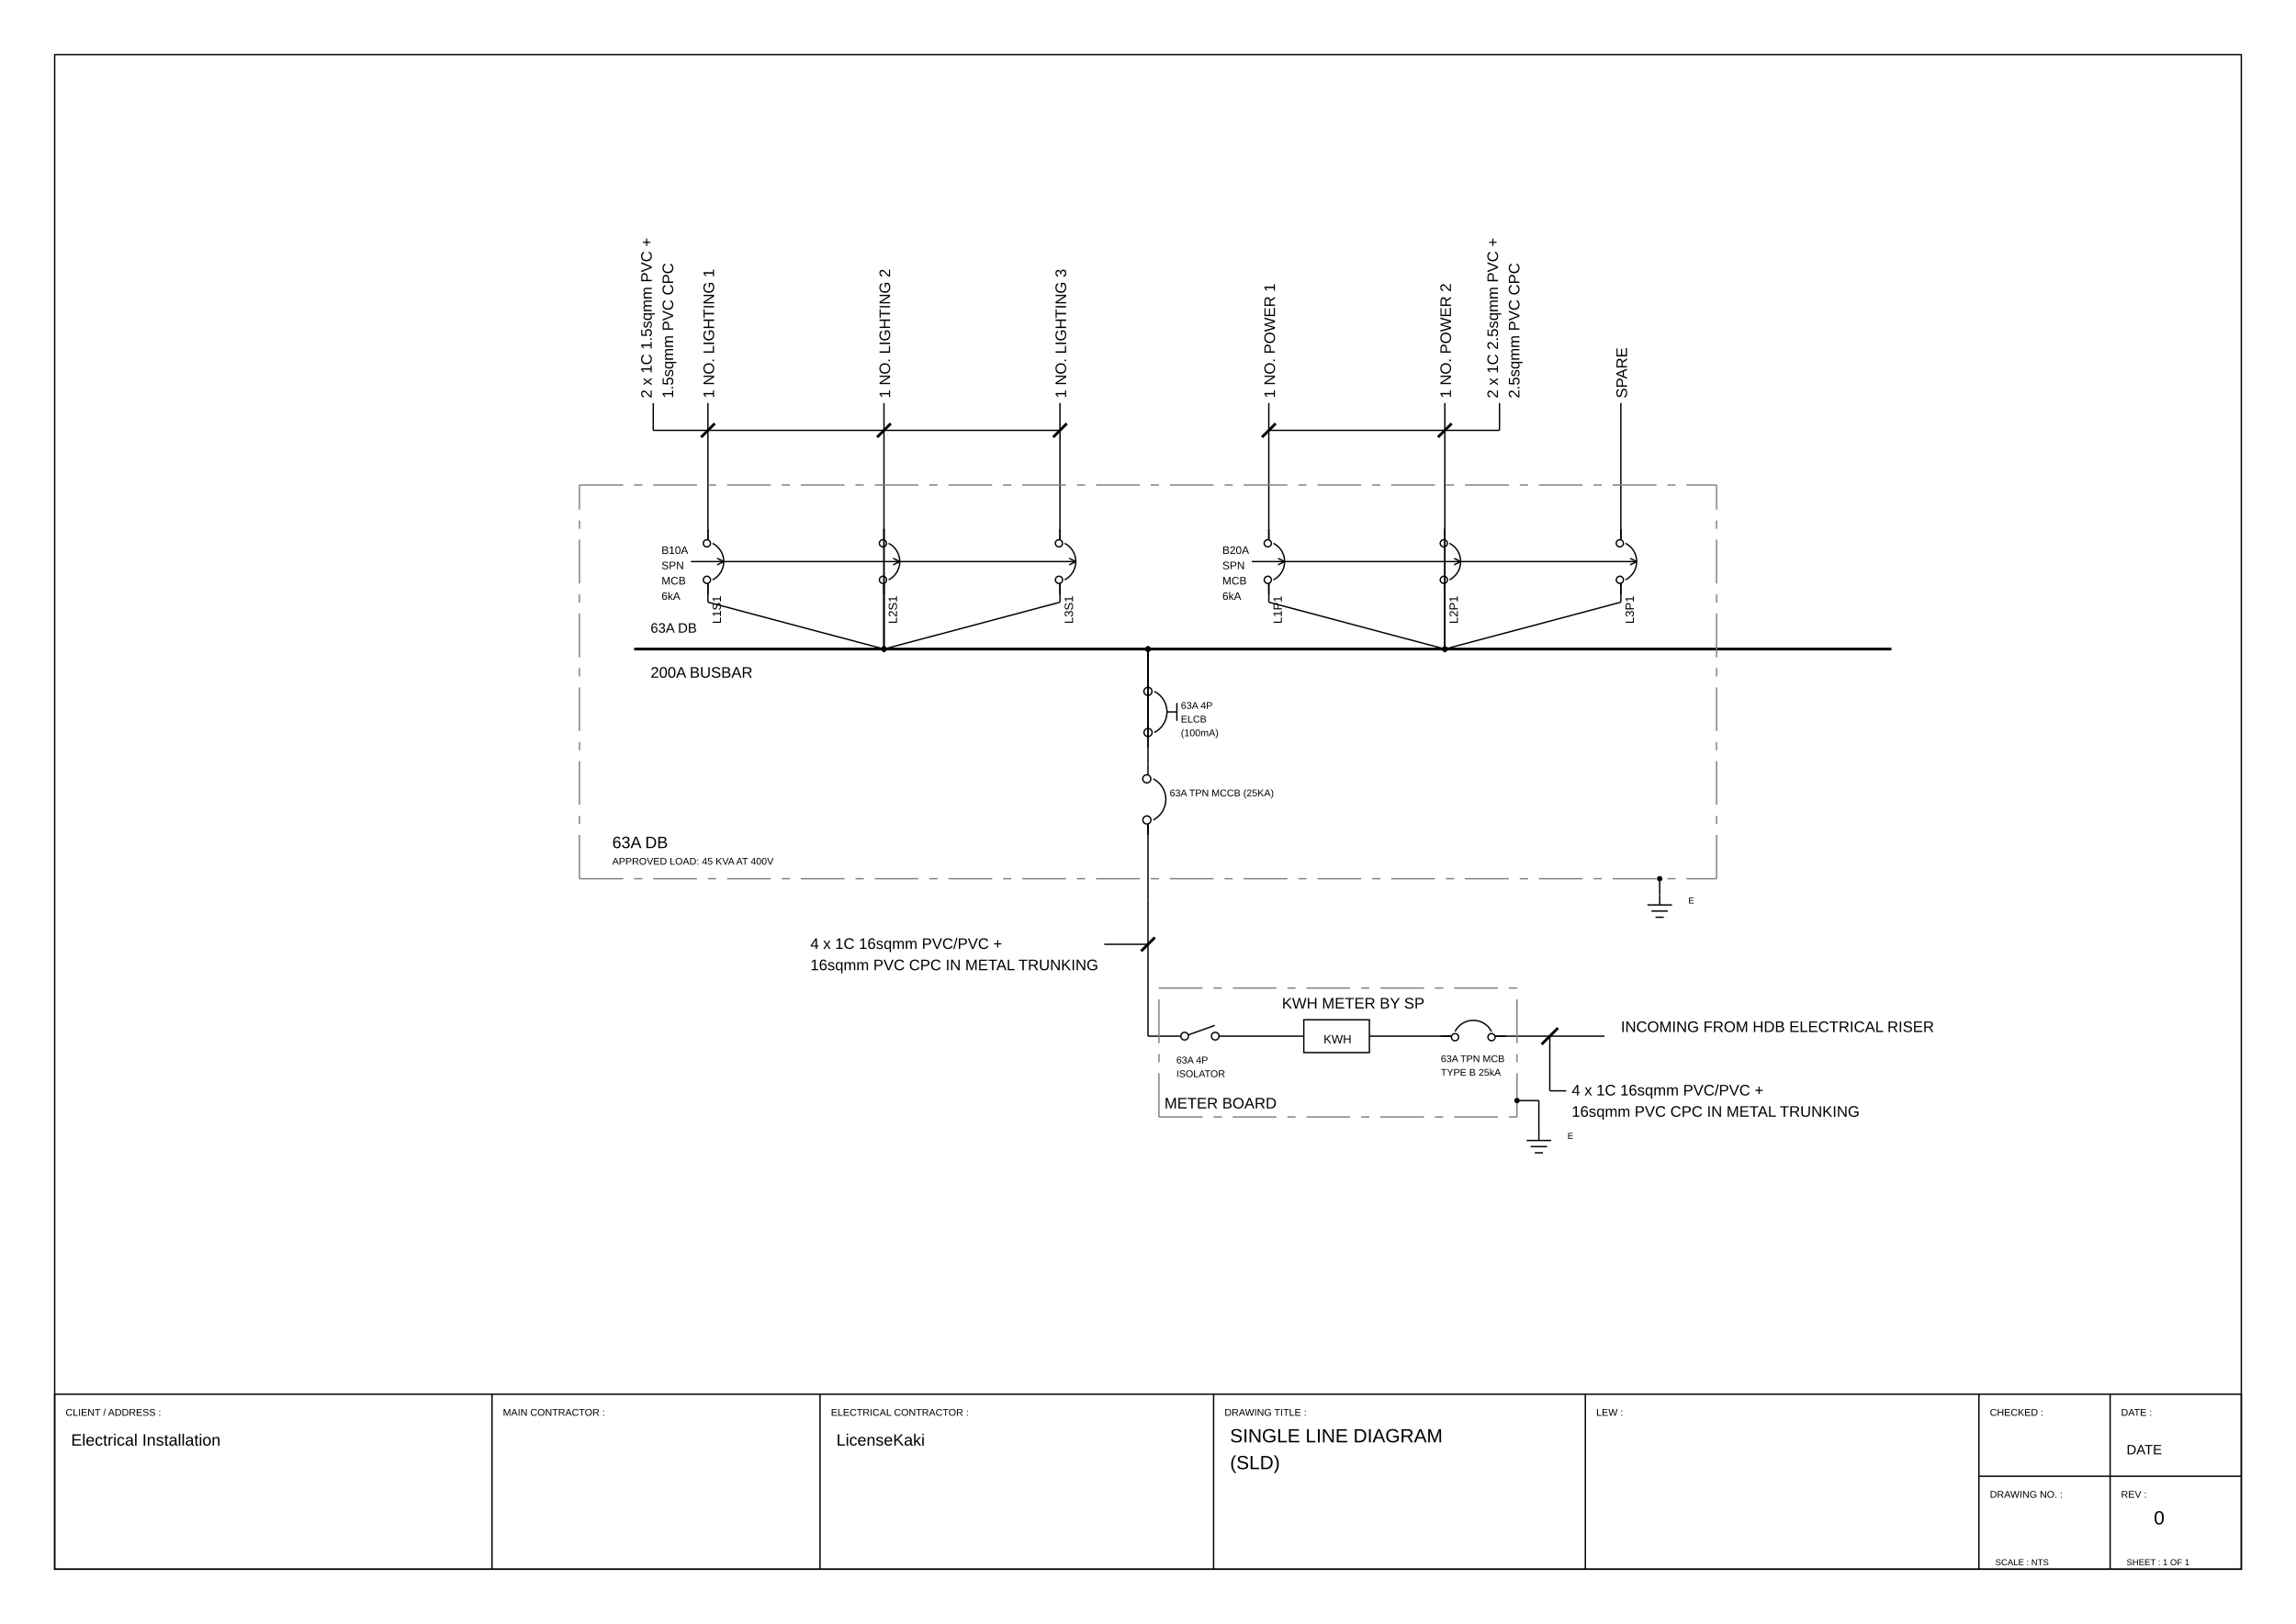
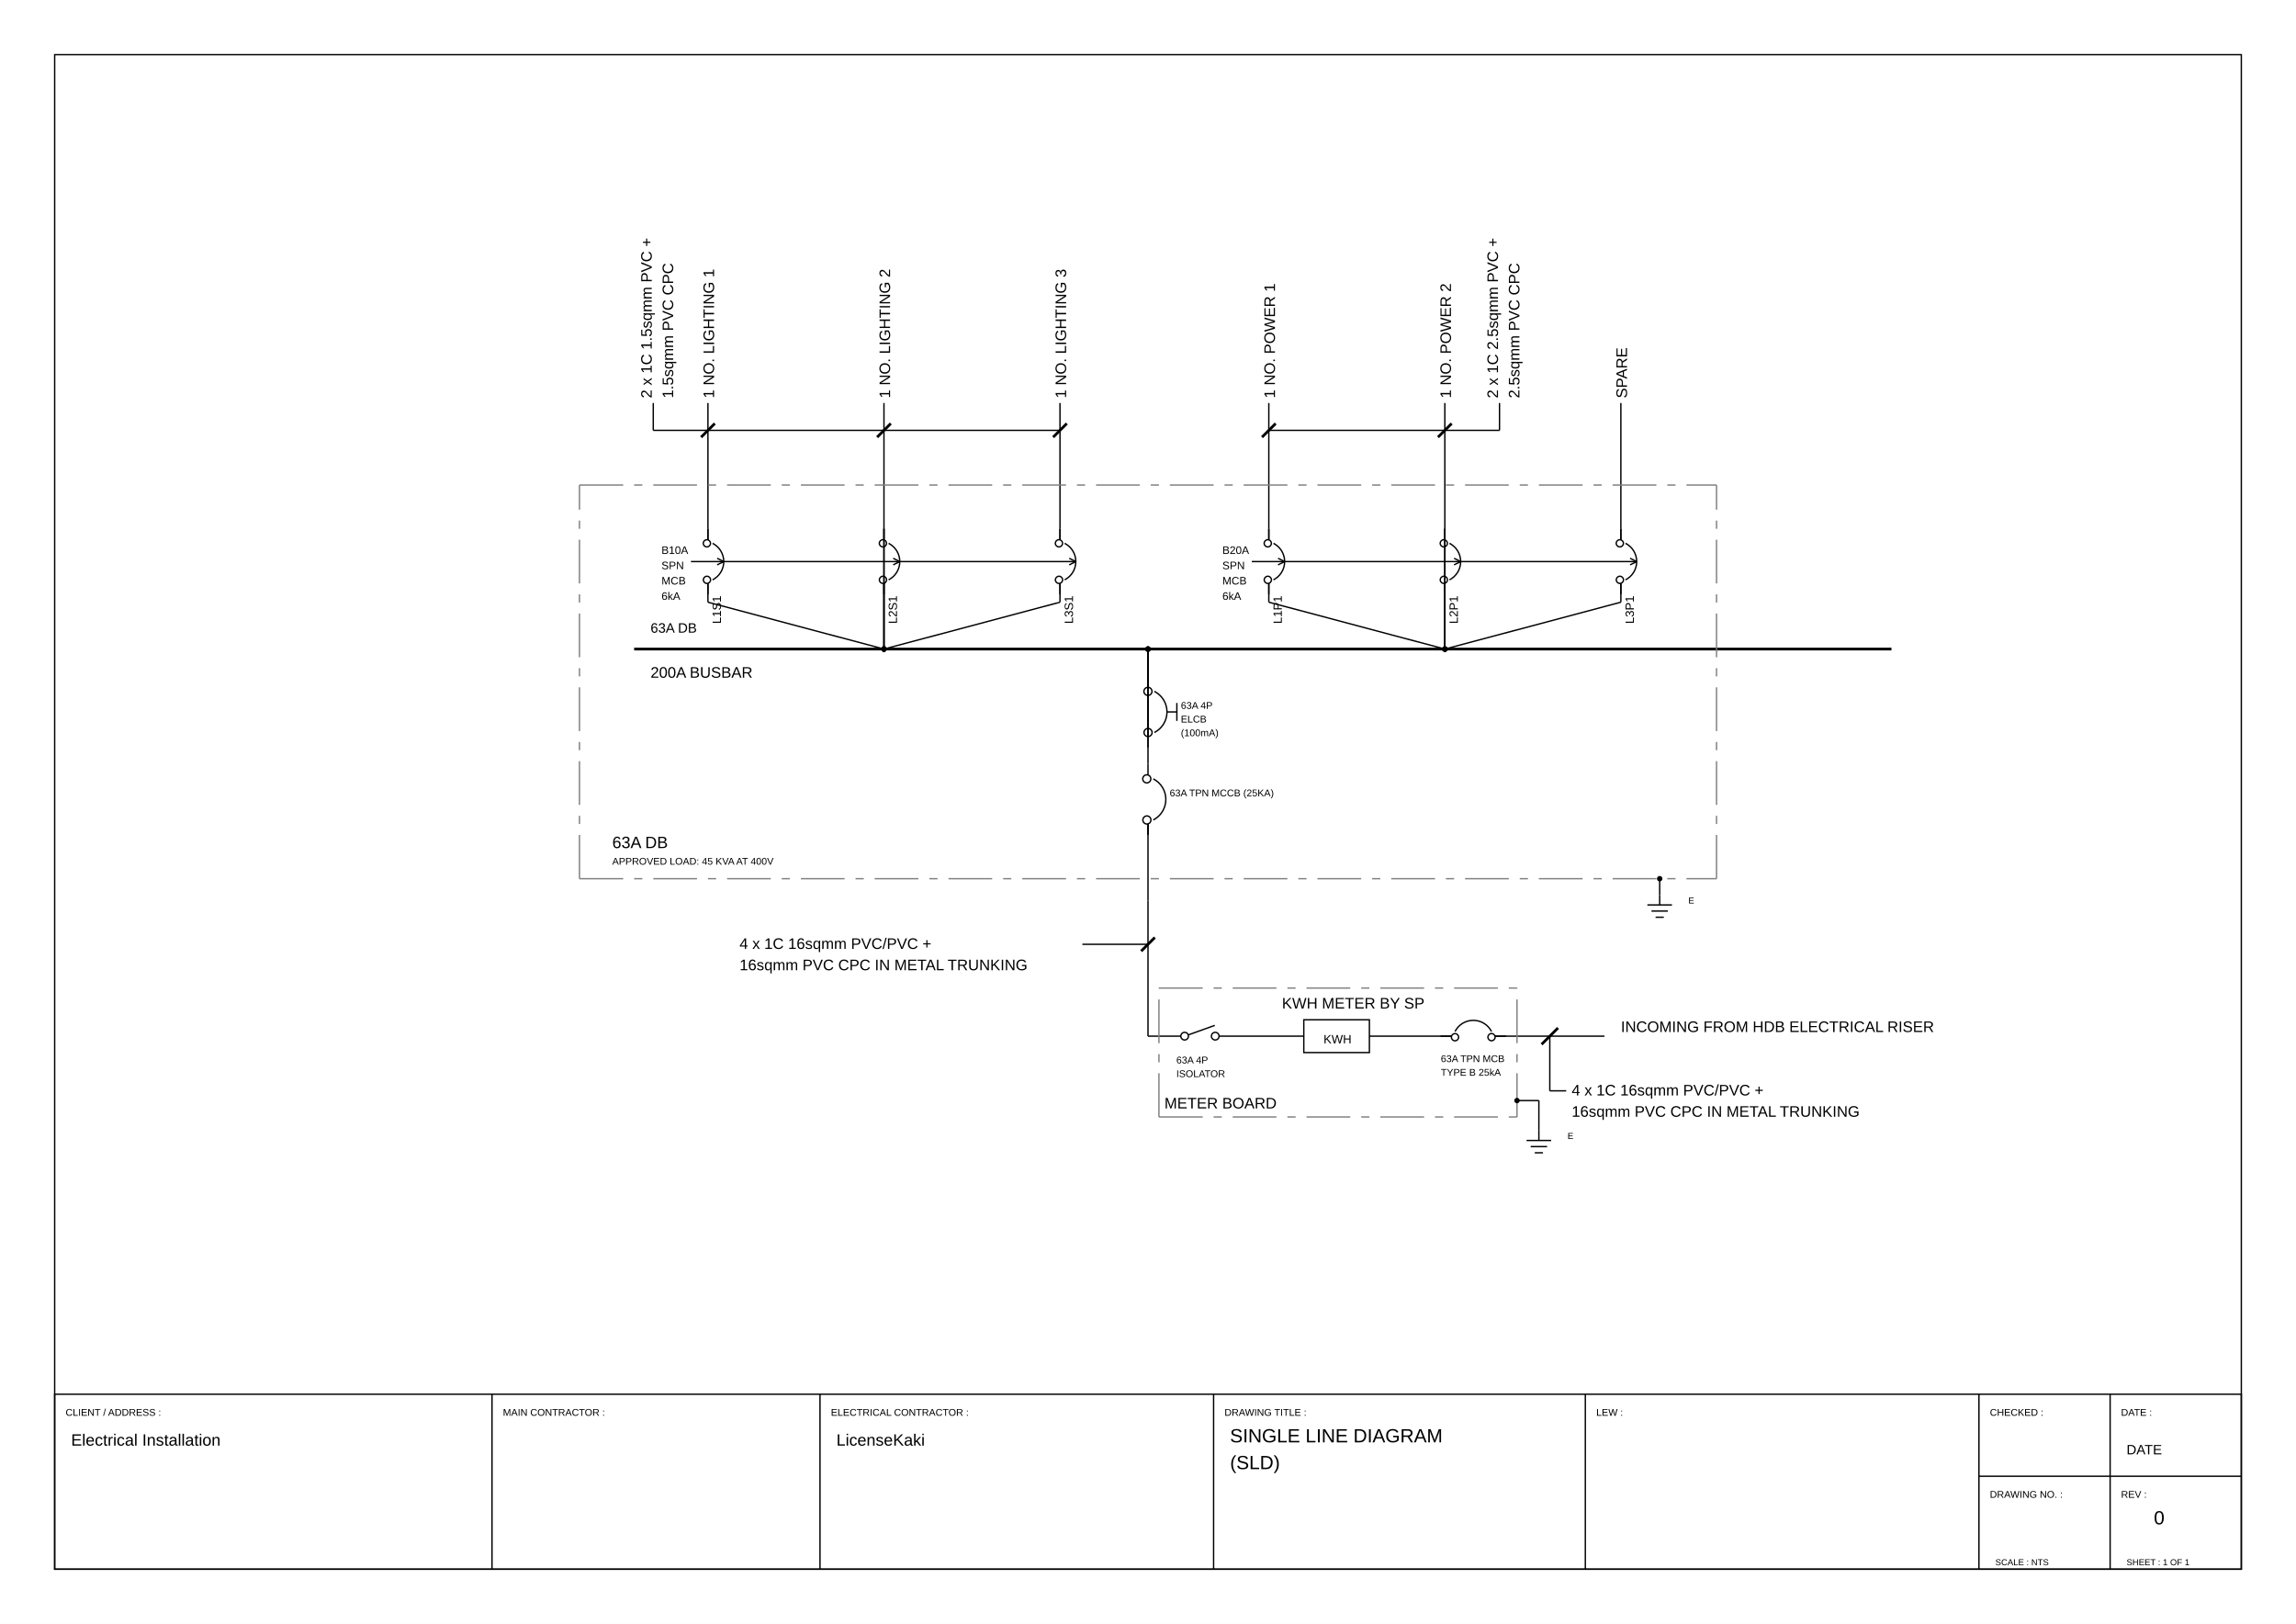
<svg xmlns="http://www.w3.org/2000/svg" viewBox="0 0 420.0 297.0" width="420.0mm" height="297.0mm">
  <rect width="420.0" height="297.0" fill="white" />
  <polygon points="10.00,287.00 410.00,287.00 410.00,10.00 10.00,10.00" stroke="#000000" stroke-width="0.25" fill="none" />
  <polygon points="10.00,287.00 410.00,287.00 410.00,255.00 10.00,255.00" stroke="#000000" stroke-width="0.25" fill="none" />
  <line x1="90.00" y1="255.00" x2="90.00" y2="287.00" stroke="#000000" stroke-width="0.25" fill="none" />
  <line x1="150.00" y1="255.00" x2="150.00" y2="287.00" stroke="#000000" stroke-width="0.25" fill="none" />
  <line x1="222.00" y1="255.00" x2="222.00" y2="287.00" stroke="#000000" stroke-width="0.25" fill="none" />
  <line x1="290.00" y1="255.00" x2="290.00" y2="287.00" stroke="#000000" stroke-width="0.25" fill="none" />
  <line x1="362.00" y1="255.00" x2="362.00" y2="287.00" stroke="#000000" stroke-width="0.25" fill="none" />
  <line x1="362.00" y1="270.00" x2="410.00" y2="270.00" stroke="#000000" stroke-width="0.25" fill="none" />
  <line x1="386.00" y1="255.00" x2="386.00" y2="287.00" stroke="#000000" stroke-width="0.25" fill="none" />
  <text x="12.00" y="258.94" font-family="Arial, Helvetica, sans-serif" font-size="1.8" fill="#000000">CLIENT / ADDRESS :</text>
  <text x="92.00" y="258.94" font-family="Arial, Helvetica, sans-serif" font-size="1.8" fill="#000000">MAIN CONTRACTOR :</text>
  <text x="152.00" y="258.94" font-family="Arial, Helvetica, sans-serif" font-size="1.8" fill="#000000">ELECTRICAL CONTRACTOR :</text>
  <text x="224.00" y="258.94" font-family="Arial, Helvetica, sans-serif" font-size="1.8" fill="#000000">DRAWING TITLE :</text>
  <text x="292.00" y="258.94" font-family="Arial, Helvetica, sans-serif" font-size="1.8" fill="#000000">LEW :</text>
  <text x="364.00" y="258.94" font-family="Arial, Helvetica, sans-serif" font-size="1.8" fill="#000000">CHECKED :</text>
  <text x="388.00" y="258.94" font-family="Arial, Helvetica, sans-serif" font-size="1.8" fill="#000000">DATE :</text>
  <text x="364.00" y="273.94" font-family="Arial, Helvetica, sans-serif" font-size="1.8" fill="#000000">DRAWING NO. :</text>
  <text x="388.00" y="273.94" font-family="Arial, Helvetica, sans-serif" font-size="1.8" fill="#000000">REV :</text>
  <circle cx="222.30" cy="189.51" r="0.70" stroke="#000000" stroke-width="0.25" fill="none" />
  <circle cx="216.70" cy="189.51" r="0.70" stroke="#000000" stroke-width="0.25" fill="none" />
  <polyline points="217.36,189.28 222.21,187.54" stroke="#000000" stroke-width="0.25" fill="none" />
  <text x="215.18" y="194.50" font-family="Arial, Helvetica, sans-serif" font-size="1.8" fill="#000000">
    <tspan x="215.18">63A 4P</tspan>
    <tspan x="215.18" dy="2.5">ISOLATOR</tspan>
  </text>
  <polygon points="238.50,186.51 250.50,186.51 250.50,192.51 238.50,192.51" stroke="#000000" stroke-width="0.25" fill="none" />
  <text x="242.10" y="190.82" font-family="Arial, Helvetica, sans-serif" font-size="2.2" fill="#000000">KWH</text>
  <text x="234.50" y="184.45" font-family="Arial, Helvetica, sans-serif" font-size="2.8" fill="#000000">KWH METER BY SP</text>
  <path d="M 272.84,188.66 A 3.75,3.75 0 0,0 266.16,188.66" stroke="#000000" stroke-width="0.25" fill="none" />
  <circle cx="266.16" cy="189.70" r="0.66" stroke="#000000" stroke-width="0.25" fill="none" />
  <circle cx="272.84" cy="189.69" r="0.66" stroke="#000000" stroke-width="0.25" fill="none" />
  <line x1="265.50" y1="189.51" x2="263.50" y2="189.51" stroke="#000000" stroke-width="0.25" fill="none" />
  <line x1="273.50" y1="189.51" x2="275.50" y2="189.51" stroke="#000000" stroke-width="0.25" fill="none" />
  <text x="263.56" y="194.25" font-family="Arial, Helvetica, sans-serif" font-size="1.8" fill="#000000">
    <tspan x="263.56">63A TPN MCB</tspan>
    <tspan x="263.56" dy="2.5">TYPE B 25kA</tspan>
  </text>
  <text x="296.50" y="188.75" font-family="Arial, Helvetica, sans-serif" font-size="2.8" fill="#000000">INCOMING FROM HDB ELECTRICAL RISER</text>
  <text x="287.50" y="200.35" font-family="Arial, Helvetica, sans-serif" font-size="2.8" fill="#000000">
    <tspan x="287.50">4 x 1C 16sqmm PVC/PVC +</tspan>
    <tspan x="287.50" dy="3.9">16sqmm PVC CPC IN METAL TRUNKING</tspan>
  </text>
-   <text x="148.24" y="173.55" font-family="Arial, Helvetica, sans-serif" font-size="2.8" fill="#000000">
-     <tspan x="148.24">4 x 1C 16sqmm PVC/PVC +</tspan>
-     <tspan x="148.24" dy="3.9">16sqmm PVC CPC IN METAL TRUNKING</tspan>
+   <text x="135.28" y="173.55" font-family="Arial, Helvetica, sans-serif" font-size="2.8" fill="#000000">
+     <tspan x="135.28">4 x 1C 16sqmm PVC/PVC +</tspan>
+     <tspan x="135.28" dy="3.9">16sqmm PVC CPC IN METAL TRUNKING</tspan>
  </text>
  <text x="213.00" y="202.73" font-family="Arial, Helvetica, sans-serif" font-size="2.8" fill="#000000">METER BOARD</text>
  <line x1="281.50" y1="206.79" x2="281.50" y2="208.59" stroke="#000000" stroke-width="0.25" fill="none" />
  <line x1="279.25" y1="208.59" x2="283.75" y2="208.59" stroke="#000000" stroke-width="0.25" fill="none" />
  <line x1="280.00" y1="209.71" x2="283.00" y2="209.71" stroke="#000000" stroke-width="0.25" fill="none" />
  <line x1="280.75" y1="210.84" x2="282.25" y2="210.84" stroke="#000000" stroke-width="0.25" fill="none" />
  <text x="286.75" y="208.32" font-family="Arial, Helvetica, sans-serif" font-size="1.6" fill="#000000">E</text>
  <path d="M 210.96,149.97 A 4.22,4.22 0 0,0 210.96,142.45" stroke="#000000" stroke-width="0.25" fill="none" />
  <circle cx="209.78" cy="142.45" r="0.74" stroke="#000000" stroke-width="0.25" fill="none" />
  <circle cx="209.80" cy="149.97" r="0.74" stroke="#000000" stroke-width="0.25" fill="none" />
  <line x1="210.00" y1="150.71" x2="210.00" y2="152.71" stroke="#000000" stroke-width="0.25" fill="none" />
  <line x1="210.00" y1="141.71" x2="210.00" y2="139.71" stroke="#000000" stroke-width="0.25" fill="none" />
  <text x="213.96" y="145.65" font-family="Arial, Helvetica, sans-serif" font-size="1.8" fill="#000000">63A TPN MCCB (25KA)</text>
  <path d="M 211.17,133.97 A 4.22,4.22 0 0,0 211.17,126.45" stroke="#000000" stroke-width="0.25" fill="none" />
  <circle cx="209.99" cy="126.45" r="0.74" stroke="#000000" stroke-width="0.25" fill="none" />
  <circle cx="210.01" cy="133.97" r="0.74" stroke="#000000" stroke-width="0.25" fill="none" />
  <line x1="213.47" y1="130.21" x2="215.28" y2="130.21" stroke="#000000" stroke-width="0.25" fill="none" />
  <line x1="215.28" y1="131.85" x2="215.28" y2="128.57" stroke="#000000" stroke-width="0.25" fill="none" />
  <line x1="210.00" y1="134.71" x2="210.00" y2="136.71" stroke="#000000" stroke-width="0.25" fill="none" />
  <line x1="210.00" y1="125.71" x2="210.00" y2="123.71" stroke="#000000" stroke-width="0.25" fill="none" />
  <text x="216.01" y="129.65" font-family="Arial, Helvetica, sans-serif" font-size="1.8" fill="#000000">
    <tspan x="216.01">63A 4P</tspan>
    <tspan x="216.01" dy="2.5">ELCB </tspan>
    <tspan x="216.01" dy="2.5">(100mA)</tspan>
  </text>
  <line x1="116.00" y1="118.71" x2="346.00" y2="118.71" stroke="#000000" stroke-width="0.50" fill="none" />
  <text x="119.00" y="115.71" font-family="Arial, Helvetica, sans-serif" font-size="2.5" fill="#000000">63A DB</text>
  <text x="119.00" y="123.95" font-family="Arial, Helvetica, sans-serif" font-size="2.8" fill="#000000">200A BUSBAR</text>
  <text x="131.00" y="114.97" font-family="Arial, Helvetica, sans-serif" font-size="2.2" fill="#000000" transform="rotate(-90.0,131.00,114.09)">L1S1</text>
  <path d="M 130.35,106.05 A 3.75,3.75 0 0,0 130.35,99.37" stroke="#000000" stroke-width="0.25" fill="none" />
  <circle cx="129.31" cy="99.37" r="0.66" stroke="#000000" stroke-width="0.25" fill="none" />
  <circle cx="129.32" cy="106.05" r="0.66" stroke="#000000" stroke-width="0.25" fill="none" />
  <line x1="129.50" y1="106.71" x2="129.50" y2="108.71" stroke="#000000" stroke-width="0.25" fill="none" />
  <line x1="129.50" y1="98.71" x2="129.50" y2="96.71" stroke="#000000" stroke-width="0.25" fill="none" />
  <line x1="126.39" y1="102.71" x2="132.39" y2="102.71" stroke="#000000" stroke-width="0.25" fill="none" />
  <line x1="132.39" y1="102.71" x2="131.19" y2="102.11" stroke="#000000" stroke-width="0.25" fill="none" />
  <line x1="132.39" y1="102.71" x2="131.19" y2="103.31" stroke="#000000" stroke-width="0.25" fill="none" />
  <text x="121.00" y="101.31" font-family="Arial, Helvetica, sans-serif" font-size="2.0" fill="#000000">
    <tspan x="121.00">B10A</tspan>
    <tspan x="121.00" dy="2.8">SPN</tspan>
    <tspan x="121.00" dy="2.8">MCB</tspan>
    <tspan x="121.00" dy="2.8">6kA</tspan>
  </text>
  <text x="129.50" y="73.95" font-family="Arial, Helvetica, sans-serif" font-size="2.8" fill="#000000" transform="rotate(-90.0,129.50,72.83)">1 NO. LIGHTING 1</text>
  <text x="163.20" y="114.97" font-family="Arial, Helvetica, sans-serif" font-size="2.2" fill="#000000" transform="rotate(-90.0,163.20,114.09)">L2S1</text>
  <path d="M 162.55,106.05 A 3.75,3.75 0 0,0 162.55,99.37" stroke="#000000" stroke-width="0.25" fill="none" />
  <circle cx="161.51" cy="99.37" r="0.66" stroke="#000000" stroke-width="0.25" fill="none" />
  <circle cx="161.52" cy="106.05" r="0.66" stroke="#000000" stroke-width="0.25" fill="none" />
  <line x1="161.70" y1="106.71" x2="161.70" y2="108.71" stroke="#000000" stroke-width="0.25" fill="none" />
  <line x1="161.70" y1="98.71" x2="161.70" y2="96.71" stroke="#000000" stroke-width="0.25" fill="none" />
  <line x1="132.39" y1="102.71" x2="164.59" y2="102.71" stroke="#000000" stroke-width="0.25" fill="none" />
  <line x1="164.59" y1="102.71" x2="163.39" y2="102.11" stroke="#000000" stroke-width="0.25" fill="none" />
  <line x1="164.59" y1="102.71" x2="163.39" y2="103.31" stroke="#000000" stroke-width="0.25" fill="none" />
  <text x="161.70" y="73.95" font-family="Arial, Helvetica, sans-serif" font-size="2.8" fill="#000000" transform="rotate(-90.0,161.70,72.83)">1 NO. LIGHTING 2</text>
  <text x="195.40" y="114.97" font-family="Arial, Helvetica, sans-serif" font-size="2.2" fill="#000000" transform="rotate(-90.0,195.40,114.09)">L3S1</text>
  <path d="M 194.75,106.05 A 3.75,3.75 0 0,0 194.75,99.37" stroke="#000000" stroke-width="0.25" fill="none" />
  <circle cx="193.71" cy="99.37" r="0.66" stroke="#000000" stroke-width="0.25" fill="none" />
  <circle cx="193.72" cy="106.05" r="0.66" stroke="#000000" stroke-width="0.25" fill="none" />
  <line x1="193.90" y1="106.71" x2="193.90" y2="108.71" stroke="#000000" stroke-width="0.25" fill="none" />
  <line x1="193.90" y1="98.71" x2="193.90" y2="96.71" stroke="#000000" stroke-width="0.25" fill="none" />
  <line x1="164.59" y1="102.71" x2="196.79" y2="102.71" stroke="#000000" stroke-width="0.25" fill="none" />
  <line x1="196.79" y1="102.71" x2="195.59" y2="102.11" stroke="#000000" stroke-width="0.25" fill="none" />
  <line x1="196.79" y1="102.71" x2="195.59" y2="103.31" stroke="#000000" stroke-width="0.25" fill="none" />
  <text x="193.90" y="73.95" font-family="Arial, Helvetica, sans-serif" font-size="2.8" fill="#000000" transform="rotate(-90.0,193.90,72.83)">1 NO. LIGHTING 3</text>
  <text x="233.60" y="114.97" font-family="Arial, Helvetica, sans-serif" font-size="2.2" fill="#000000" transform="rotate(-90.0,233.60,114.09)">L1P1</text>
  <path d="M 232.95,106.05 A 3.75,3.75 0 0,0 232.95,99.37" stroke="#000000" stroke-width="0.25" fill="none" />
  <circle cx="231.91" cy="99.37" r="0.66" stroke="#000000" stroke-width="0.25" fill="none" />
  <circle cx="231.92" cy="106.05" r="0.66" stroke="#000000" stroke-width="0.25" fill="none" />
  <line x1="232.10" y1="106.71" x2="232.10" y2="108.71" stroke="#000000" stroke-width="0.25" fill="none" />
  <line x1="232.10" y1="98.71" x2="232.10" y2="96.71" stroke="#000000" stroke-width="0.25" fill="none" />
  <line x1="228.99" y1="102.71" x2="234.99" y2="102.71" stroke="#000000" stroke-width="0.25" fill="none" />
  <line x1="234.99" y1="102.71" x2="233.79" y2="102.11" stroke="#000000" stroke-width="0.25" fill="none" />
  <line x1="234.99" y1="102.71" x2="233.79" y2="103.31" stroke="#000000" stroke-width="0.25" fill="none" />
  <text x="223.60" y="101.31" font-family="Arial, Helvetica, sans-serif" font-size="2.0" fill="#000000">
    <tspan x="223.60">B20A</tspan>
    <tspan x="223.60" dy="2.8">SPN</tspan>
    <tspan x="223.60" dy="2.8">MCB</tspan>
    <tspan x="223.60" dy="2.8">6kA</tspan>
  </text>
  <text x="232.10" y="73.95" font-family="Arial, Helvetica, sans-serif" font-size="2.8" fill="#000000" transform="rotate(-90.0,232.10,72.83)">1 NO. POWER 1</text>
  <text x="265.80" y="114.97" font-family="Arial, Helvetica, sans-serif" font-size="2.2" fill="#000000" transform="rotate(-90.0,265.80,114.09)">L2P1</text>
  <path d="M 265.15,106.05 A 3.75,3.75 0 0,0 265.15,99.37" stroke="#000000" stroke-width="0.25" fill="none" />
  <circle cx="264.11" cy="99.37" r="0.66" stroke="#000000" stroke-width="0.25" fill="none" />
  <circle cx="264.12" cy="106.05" r="0.66" stroke="#000000" stroke-width="0.25" fill="none" />
  <line x1="264.30" y1="106.71" x2="264.30" y2="108.71" stroke="#000000" stroke-width="0.25" fill="none" />
  <line x1="264.30" y1="98.71" x2="264.30" y2="96.71" stroke="#000000" stroke-width="0.25" fill="none" />
  <line x1="234.99" y1="102.71" x2="267.19" y2="102.71" stroke="#000000" stroke-width="0.25" fill="none" />
  <line x1="267.19" y1="102.71" x2="265.99" y2="102.11" stroke="#000000" stroke-width="0.25" fill="none" />
  <line x1="267.19" y1="102.71" x2="265.99" y2="103.31" stroke="#000000" stroke-width="0.25" fill="none" />
  <text x="264.30" y="73.95" font-family="Arial, Helvetica, sans-serif" font-size="2.8" fill="#000000" transform="rotate(-90.0,264.30,72.83)">1 NO. POWER 2</text>
  <text x="298.00" y="114.97" font-family="Arial, Helvetica, sans-serif" font-size="2.2" fill="#000000" transform="rotate(-90.0,298.00,114.09)">L3P1</text>
  <path d="M 297.35,106.05 A 3.75,3.75 0 0,0 297.35,99.37" stroke="#000000" stroke-width="0.25" fill="none" />
  <circle cx="296.31" cy="99.37" r="0.66" stroke="#000000" stroke-width="0.25" fill="none" />
  <circle cx="296.32" cy="106.05" r="0.66" stroke="#000000" stroke-width="0.25" fill="none" />
  <line x1="296.50" y1="106.71" x2="296.50" y2="108.71" stroke="#000000" stroke-width="0.25" fill="none" />
  <line x1="296.50" y1="98.71" x2="296.50" y2="96.71" stroke="#000000" stroke-width="0.25" fill="none" />
  <line x1="267.19" y1="102.71" x2="299.39" y2="102.71" stroke="#000000" stroke-width="0.25" fill="none" />
  <line x1="299.39" y1="102.71" x2="298.19" y2="102.11" stroke="#000000" stroke-width="0.25" fill="none" />
  <line x1="299.39" y1="102.71" x2="298.19" y2="103.31" stroke="#000000" stroke-width="0.25" fill="none" />
  <text x="296.50" y="73.95" font-family="Arial, Helvetica, sans-serif" font-size="2.8" fill="#000000" transform="rotate(-90.0,296.50,72.83)">SPARE</text>
  <text x="118.10" y="73.95" font-family="Arial, Helvetica, sans-serif" font-size="2.8" fill="#000000" transform="rotate(-90.0,118.10,72.83)">2 x 1C 1.5sqmm PVC +</text>
  <text x="122.02" y="73.95" font-family="Arial, Helvetica, sans-serif" font-size="2.8" fill="#000000" transform="rotate(-90.0,122.02,72.83)">1.5sqmm PVC CPC</text>
  <text x="272.90" y="73.95" font-family="Arial, Helvetica, sans-serif" font-size="2.8" fill="#000000" transform="rotate(-90.0,272.90,72.83)">2 x 1C 2.5sqmm PVC +</text>
  <text x="276.82" y="73.95" font-family="Arial, Helvetica, sans-serif" font-size="2.8" fill="#000000" transform="rotate(-90.0,276.82,72.83)">2.5sqmm PVC CPC</text>
  <text x="112.00" y="155.11" font-family="Arial, Helvetica, sans-serif" font-size="3.0" fill="#000000">63A DB</text>
  <text x="112.00" y="158.15" font-family="Arial, Helvetica, sans-serif" font-size="1.8" fill="#000000">APPROVED LOAD: 45 KVA AT 400V</text>
  <line x1="303.60" y1="163.71" x2="303.60" y2="165.51" stroke="#000000" stroke-width="0.25" fill="none" />
  <line x1="301.35" y1="165.51" x2="305.85" y2="165.51" stroke="#000000" stroke-width="0.25" fill="none" />
  <line x1="302.10" y1="166.63" x2="305.10" y2="166.63" stroke="#000000" stroke-width="0.25" fill="none" />
  <line x1="302.85" y1="167.76" x2="304.35" y2="167.76" stroke="#000000" stroke-width="0.25" fill="none" />
  <text x="308.85" y="165.24" font-family="Arial, Helvetica, sans-serif" font-size="1.6" fill="#000000">E</text>
  <line x1="210.00" y1="189.51" x2="216.00" y2="189.51" stroke="#000000" stroke-width="0.25" fill="none" />
  <line x1="223.00" y1="189.51" x2="238.50" y2="189.51" stroke="#000000" stroke-width="0.25" fill="none" />
  <line x1="250.50" y1="189.51" x2="265.50" y2="189.51" stroke="#000000" stroke-width="0.25" fill="none" />
  <line x1="273.50" y1="189.51" x2="293.50" y2="189.51" stroke="#000000" stroke-width="0.25" fill="none" />
  <line x1="283.50" y1="189.51" x2="283.50" y2="199.51" stroke="#000000" stroke-width="0.25" fill="none" />
  <line x1="210.00" y1="189.51" x2="210.00" y2="164.71" stroke="#000000" stroke-width="0.25" fill="none" />
  <line x1="277.50" y1="201.29" x2="281.50" y2="201.29" stroke="#000000" stroke-width="0.25" fill="none" />
  <line x1="281.50" y1="201.29" x2="281.50" y2="206.79" stroke="#000000" stroke-width="0.25" fill="none" />
  <line x1="210.00" y1="164.71" x2="210.00" y2="150.71" stroke="#000000" stroke-width="0.25" fill="none" />
  <line x1="210.00" y1="152.71" x2="210.00" y2="150.71" stroke="#000000" stroke-width="0.25" fill="none" />
  <line x1="210.00" y1="118.71" x2="210.00" y2="139.71" stroke="#000000" stroke-width="0.25" fill="none" />
  <line x1="210.00" y1="118.71" x2="210.00" y2="134.71" stroke="#000000" stroke-width="0.25" fill="none" />
  <line x1="210.00" y1="118.71" x2="210.00" y2="134.71" stroke="#000000" stroke-width="0.25" fill="none" />
  <line x1="210.00" y1="118.71" x2="210.00" y2="123.71" stroke="#000000" stroke-width="0.25" fill="none" />
  <line x1="210.00" y1="123.71" x2="210.00" y2="118.71" stroke="#000000" stroke-width="0.25" fill="none" />
  <line x1="129.50" y1="110.14" x2="129.50" y2="106.71" stroke="#000000" stroke-width="0.25" fill="none" />
  <line x1="129.50" y1="98.71" x2="129.50" y2="96.71" stroke="#000000" stroke-width="0.25" fill="none" />
  <line x1="129.50" y1="96.71" x2="129.50" y2="73.71" stroke="#000000" stroke-width="0.25" fill="none" />
  <line x1="161.70" y1="118.71" x2="161.70" y2="106.71" stroke="#000000" stroke-width="0.25" fill="none" />
  <line x1="161.70" y1="118.71" x2="161.70" y2="96.71" stroke="#000000" stroke-width="0.25" fill="none" />
  <line x1="161.70" y1="118.71" x2="161.70" y2="73.71" stroke="#000000" stroke-width="0.25" fill="none" />
  <line x1="193.90" y1="110.14" x2="193.90" y2="106.71" stroke="#000000" stroke-width="0.25" fill="none" />
  <line x1="193.90" y1="98.71" x2="193.90" y2="96.71" stroke="#000000" stroke-width="0.25" fill="none" />
  <line x1="193.90" y1="96.71" x2="193.90" y2="73.71" stroke="#000000" stroke-width="0.25" fill="none" />
  <line x1="232.10" y1="110.14" x2="232.10" y2="106.71" stroke="#000000" stroke-width="0.25" fill="none" />
  <line x1="232.10" y1="98.71" x2="232.10" y2="96.71" stroke="#000000" stroke-width="0.25" fill="none" />
  <line x1="232.10" y1="96.71" x2="232.10" y2="73.71" stroke="#000000" stroke-width="0.25" fill="none" />
  <line x1="264.30" y1="118.71" x2="264.30" y2="106.71" stroke="#000000" stroke-width="0.25" fill="none" />
  <line x1="264.30" y1="118.71" x2="264.30" y2="96.71" stroke="#000000" stroke-width="0.25" fill="none" />
  <line x1="264.30" y1="118.71" x2="264.30" y2="73.71" stroke="#000000" stroke-width="0.25" fill="none" />
  <line x1="296.50" y1="110.14" x2="296.50" y2="106.71" stroke="#000000" stroke-width="0.25" fill="none" />
  <line x1="296.50" y1="98.71" x2="296.50" y2="96.71" stroke="#000000" stroke-width="0.25" fill="none" />
  <line x1="296.50" y1="96.71" x2="296.50" y2="73.71" stroke="#000000" stroke-width="0.25" fill="none" />
  <line x1="119.50" y1="78.71" x2="119.50" y2="73.71" stroke="#000000" stroke-width="0.25" fill="none" />
  <line x1="274.30" y1="78.71" x2="274.30" y2="73.71" stroke="#000000" stroke-width="0.25" fill="none" />
  <line x1="303.60" y1="160.71" x2="303.60" y2="163.71" stroke="#000000" stroke-width="0.25" fill="none" />
  <line x1="282.00" y1="191.01" x2="285.00" y2="188.01" stroke="#000000" stroke-width="0.50" fill="none" />
  <line x1="208.75" y1="173.96" x2="211.25" y2="171.46" stroke="#000000" stroke-width="0.50" fill="none" />
  <line x1="128.25" y1="79.96" x2="130.75" y2="77.46" stroke="#000000" stroke-width="0.50" fill="none" />
  <line x1="160.45" y1="79.96" x2="162.95" y2="77.46" stroke="#000000" stroke-width="0.50" fill="none" />
  <line x1="192.65" y1="79.96" x2="195.15" y2="77.46" stroke="#000000" stroke-width="0.50" fill="none" />
  <line x1="230.85" y1="79.96" x2="233.35" y2="77.46" stroke="#000000" stroke-width="0.50" fill="none" />
  <line x1="263.05" y1="79.96" x2="265.55" y2="77.46" stroke="#000000" stroke-width="0.50" fill="none" />
  <line x1="283.50" y1="199.51" x2="286.50" y2="199.51" stroke="#000000" stroke-width="0.25" fill="none" />
-   <line x1="210.00" y1="172.71" x2="202.00" y2="172.71" stroke="#000000" stroke-width="0.25" fill="none" />
+   <line x1="210.00" y1="172.71" x2="198.00" y2="172.71" stroke="#000000" stroke-width="0.25" fill="none" />
  <line x1="119.50" y1="78.71" x2="193.90" y2="78.71" stroke="#000000" stroke-width="0.25" fill="none" />
  <line x1="232.10" y1="78.71" x2="274.30" y2="78.71" stroke="#000000" stroke-width="0.25" fill="none" />
  <line x1="161.70" y1="118.71" x2="129.50" y2="110.14" stroke="#000000" stroke-width="0.25" fill="none" />
  <line x1="161.70" y1="118.71" x2="193.90" y2="110.14" stroke="#000000" stroke-width="0.25" fill="none" />
  <line x1="264.30" y1="118.71" x2="232.10" y2="110.14" stroke="#000000" stroke-width="0.25" fill="none" />
  <line x1="264.30" y1="118.71" x2="296.50" y2="110.14" stroke="#000000" stroke-width="0.25" fill="none" />
  <line x1="212.00" y1="204.29" x2="220.00" y2="204.29" stroke="#808080" stroke-width="0.25" fill="none" />
  <line x1="222.00" y1="204.29" x2="223.50" y2="204.29" stroke="#808080" stroke-width="0.25" fill="none" />
  <line x1="225.50" y1="204.29" x2="233.50" y2="204.29" stroke="#808080" stroke-width="0.25" fill="none" />
  <line x1="235.50" y1="204.29" x2="237.00" y2="204.29" stroke="#808080" stroke-width="0.25" fill="none" />
  <line x1="239.00" y1="204.29" x2="247.00" y2="204.29" stroke="#808080" stroke-width="0.25" fill="none" />
  <line x1="249.00" y1="204.29" x2="250.50" y2="204.29" stroke="#808080" stroke-width="0.25" fill="none" />
  <line x1="252.50" y1="204.29" x2="260.50" y2="204.29" stroke="#808080" stroke-width="0.25" fill="none" />
  <line x1="262.50" y1="204.29" x2="264.00" y2="204.29" stroke="#808080" stroke-width="0.25" fill="none" />
  <line x1="266.00" y1="204.29" x2="274.00" y2="204.29" stroke="#808080" stroke-width="0.25" fill="none" />
  <line x1="276.00" y1="204.29" x2="277.50" y2="204.29" stroke="#808080" stroke-width="0.25" fill="none" />
  <line x1="212.00" y1="180.71" x2="220.00" y2="180.71" stroke="#808080" stroke-width="0.25" fill="none" />
  <line x1="222.00" y1="180.71" x2="223.50" y2="180.71" stroke="#808080" stroke-width="0.25" fill="none" />
  <line x1="225.50" y1="180.71" x2="233.50" y2="180.71" stroke="#808080" stroke-width="0.25" fill="none" />
  <line x1="235.50" y1="180.71" x2="237.00" y2="180.71" stroke="#808080" stroke-width="0.25" fill="none" />
  <line x1="239.00" y1="180.71" x2="247.00" y2="180.71" stroke="#808080" stroke-width="0.25" fill="none" />
  <line x1="249.00" y1="180.71" x2="250.50" y2="180.71" stroke="#808080" stroke-width="0.25" fill="none" />
  <line x1="252.50" y1="180.71" x2="260.50" y2="180.71" stroke="#808080" stroke-width="0.25" fill="none" />
  <line x1="262.50" y1="180.71" x2="264.00" y2="180.71" stroke="#808080" stroke-width="0.25" fill="none" />
  <line x1="266.00" y1="180.71" x2="274.00" y2="180.71" stroke="#808080" stroke-width="0.25" fill="none" />
  <line x1="276.00" y1="180.71" x2="277.50" y2="180.71" stroke="#808080" stroke-width="0.25" fill="none" />
  <line x1="212.00" y1="204.29" x2="212.00" y2="196.29" stroke="#808080" stroke-width="0.25" fill="none" />
  <line x1="212.00" y1="194.29" x2="212.00" y2="192.79" stroke="#808080" stroke-width="0.25" fill="none" />
  <line x1="212.00" y1="190.79" x2="212.00" y2="182.79" stroke="#808080" stroke-width="0.25" fill="none" />
  <line x1="212.00" y1="180.79" x2="212.00" y2="180.71" stroke="#808080" stroke-width="0.25" fill="none" />
  <line x1="277.50" y1="204.29" x2="277.50" y2="196.29" stroke="#808080" stroke-width="0.25" fill="none" />
  <line x1="277.50" y1="194.29" x2="277.50" y2="192.79" stroke="#808080" stroke-width="0.25" fill="none" />
  <line x1="277.50" y1="190.79" x2="277.50" y2="182.79" stroke="#808080" stroke-width="0.25" fill="none" />
  <line x1="277.50" y1="180.79" x2="277.50" y2="180.71" stroke="#808080" stroke-width="0.25" fill="none" />
  <line x1="106.00" y1="160.71" x2="114.00" y2="160.71" stroke="#808080" stroke-width="0.25" fill="none" />
  <line x1="116.00" y1="160.71" x2="117.50" y2="160.71" stroke="#808080" stroke-width="0.25" fill="none" />
  <line x1="119.50" y1="160.71" x2="127.50" y2="160.71" stroke="#808080" stroke-width="0.25" fill="none" />
  <line x1="129.50" y1="160.71" x2="131.00" y2="160.71" stroke="#808080" stroke-width="0.25" fill="none" />
  <line x1="133.00" y1="160.71" x2="141.00" y2="160.71" stroke="#808080" stroke-width="0.25" fill="none" />
  <line x1="143.00" y1="160.71" x2="144.50" y2="160.71" stroke="#808080" stroke-width="0.25" fill="none" />
  <line x1="146.50" y1="160.71" x2="154.50" y2="160.71" stroke="#808080" stroke-width="0.25" fill="none" />
  <line x1="156.50" y1="160.71" x2="158.00" y2="160.71" stroke="#808080" stroke-width="0.25" fill="none" />
  <line x1="160.00" y1="160.71" x2="168.00" y2="160.71" stroke="#808080" stroke-width="0.25" fill="none" />
  <line x1="170.00" y1="160.71" x2="171.50" y2="160.71" stroke="#808080" stroke-width="0.25" fill="none" />
  <line x1="173.50" y1="160.71" x2="181.50" y2="160.71" stroke="#808080" stroke-width="0.25" fill="none" />
  <line x1="183.50" y1="160.71" x2="185.00" y2="160.71" stroke="#808080" stroke-width="0.25" fill="none" />
  <line x1="187.00" y1="160.71" x2="195.00" y2="160.71" stroke="#808080" stroke-width="0.25" fill="none" />
  <line x1="197.00" y1="160.71" x2="198.50" y2="160.71" stroke="#808080" stroke-width="0.25" fill="none" />
  <line x1="200.50" y1="160.71" x2="208.50" y2="160.71" stroke="#808080" stroke-width="0.25" fill="none" />
  <line x1="210.50" y1="160.71" x2="212.00" y2="160.71" stroke="#808080" stroke-width="0.25" fill="none" />
  <line x1="214.00" y1="160.71" x2="222.00" y2="160.71" stroke="#808080" stroke-width="0.25" fill="none" />
  <line x1="224.00" y1="160.71" x2="225.50" y2="160.71" stroke="#808080" stroke-width="0.25" fill="none" />
  <line x1="227.50" y1="160.71" x2="235.50" y2="160.71" stroke="#808080" stroke-width="0.25" fill="none" />
  <line x1="237.50" y1="160.71" x2="239.00" y2="160.71" stroke="#808080" stroke-width="0.25" fill="none" />
  <line x1="241.00" y1="160.71" x2="249.00" y2="160.71" stroke="#808080" stroke-width="0.25" fill="none" />
  <line x1="251.00" y1="160.71" x2="252.50" y2="160.71" stroke="#808080" stroke-width="0.25" fill="none" />
  <line x1="254.50" y1="160.71" x2="262.50" y2="160.71" stroke="#808080" stroke-width="0.25" fill="none" />
  <line x1="264.50" y1="160.71" x2="266.00" y2="160.71" stroke="#808080" stroke-width="0.25" fill="none" />
  <line x1="268.00" y1="160.71" x2="276.00" y2="160.71" stroke="#808080" stroke-width="0.25" fill="none" />
  <line x1="278.00" y1="160.71" x2="279.50" y2="160.71" stroke="#808080" stroke-width="0.25" fill="none" />
  <line x1="281.50" y1="160.71" x2="289.50" y2="160.71" stroke="#808080" stroke-width="0.25" fill="none" />
  <line x1="291.50" y1="160.71" x2="293.00" y2="160.71" stroke="#808080" stroke-width="0.25" fill="none" />
  <line x1="295.00" y1="160.71" x2="303.00" y2="160.71" stroke="#808080" stroke-width="0.25" fill="none" />
  <line x1="305.00" y1="160.71" x2="306.50" y2="160.71" stroke="#808080" stroke-width="0.25" fill="none" />
  <line x1="308.50" y1="160.71" x2="314.00" y2="160.71" stroke="#808080" stroke-width="0.25" fill="none" />
  <line x1="106.00" y1="88.71" x2="114.00" y2="88.71" stroke="#808080" stroke-width="0.25" fill="none" />
  <line x1="116.00" y1="88.71" x2="117.50" y2="88.71" stroke="#808080" stroke-width="0.25" fill="none" />
  <line x1="119.50" y1="88.71" x2="127.50" y2="88.71" stroke="#808080" stroke-width="0.25" fill="none" />
  <line x1="129.50" y1="88.71" x2="131.00" y2="88.71" stroke="#808080" stroke-width="0.25" fill="none" />
  <line x1="133.00" y1="88.71" x2="141.00" y2="88.71" stroke="#808080" stroke-width="0.25" fill="none" />
  <line x1="143.00" y1="88.71" x2="144.50" y2="88.71" stroke="#808080" stroke-width="0.25" fill="none" />
  <line x1="146.50" y1="88.71" x2="154.50" y2="88.71" stroke="#808080" stroke-width="0.25" fill="none" />
  <line x1="156.50" y1="88.71" x2="158.00" y2="88.71" stroke="#808080" stroke-width="0.25" fill="none" />
  <line x1="160.00" y1="88.71" x2="168.00" y2="88.71" stroke="#808080" stroke-width="0.25" fill="none" />
  <line x1="170.00" y1="88.71" x2="171.50" y2="88.71" stroke="#808080" stroke-width="0.25" fill="none" />
  <line x1="173.50" y1="88.71" x2="181.50" y2="88.71" stroke="#808080" stroke-width="0.25" fill="none" />
  <line x1="183.50" y1="88.71" x2="185.00" y2="88.71" stroke="#808080" stroke-width="0.25" fill="none" />
  <line x1="187.00" y1="88.71" x2="195.00" y2="88.71" stroke="#808080" stroke-width="0.25" fill="none" />
  <line x1="197.00" y1="88.71" x2="198.50" y2="88.71" stroke="#808080" stroke-width="0.25" fill="none" />
  <line x1="200.50" y1="88.71" x2="208.50" y2="88.71" stroke="#808080" stroke-width="0.25" fill="none" />
  <line x1="210.50" y1="88.71" x2="212.00" y2="88.71" stroke="#808080" stroke-width="0.25" fill="none" />
  <line x1="214.00" y1="88.71" x2="222.00" y2="88.71" stroke="#808080" stroke-width="0.25" fill="none" />
  <line x1="224.00" y1="88.71" x2="225.50" y2="88.71" stroke="#808080" stroke-width="0.25" fill="none" />
  <line x1="227.50" y1="88.71" x2="235.50" y2="88.71" stroke="#808080" stroke-width="0.25" fill="none" />
  <line x1="237.50" y1="88.71" x2="239.00" y2="88.71" stroke="#808080" stroke-width="0.25" fill="none" />
  <line x1="241.00" y1="88.71" x2="249.00" y2="88.71" stroke="#808080" stroke-width="0.25" fill="none" />
  <line x1="251.00" y1="88.71" x2="252.50" y2="88.71" stroke="#808080" stroke-width="0.25" fill="none" />
  <line x1="254.50" y1="88.71" x2="262.50" y2="88.71" stroke="#808080" stroke-width="0.25" fill="none" />
  <line x1="264.50" y1="88.71" x2="266.00" y2="88.71" stroke="#808080" stroke-width="0.25" fill="none" />
  <line x1="268.00" y1="88.71" x2="276.00" y2="88.71" stroke="#808080" stroke-width="0.25" fill="none" />
  <line x1="278.00" y1="88.71" x2="279.50" y2="88.71" stroke="#808080" stroke-width="0.25" fill="none" />
  <line x1="281.50" y1="88.71" x2="289.50" y2="88.71" stroke="#808080" stroke-width="0.25" fill="none" />
  <line x1="291.50" y1="88.71" x2="293.00" y2="88.71" stroke="#808080" stroke-width="0.25" fill="none" />
  <line x1="295.00" y1="88.71" x2="303.00" y2="88.71" stroke="#808080" stroke-width="0.25" fill="none" />
  <line x1="305.00" y1="88.71" x2="306.50" y2="88.71" stroke="#808080" stroke-width="0.25" fill="none" />
  <line x1="308.50" y1="88.71" x2="314.00" y2="88.71" stroke="#808080" stroke-width="0.25" fill="none" />
  <line x1="106.00" y1="160.71" x2="106.00" y2="152.71" stroke="#808080" stroke-width="0.25" fill="none" />
  <line x1="106.00" y1="150.71" x2="106.00" y2="149.21" stroke="#808080" stroke-width="0.25" fill="none" />
  <line x1="106.00" y1="147.21" x2="106.00" y2="139.21" stroke="#808080" stroke-width="0.25" fill="none" />
  <line x1="106.00" y1="137.21" x2="106.00" y2="135.71" stroke="#808080" stroke-width="0.25" fill="none" />
  <line x1="106.00" y1="133.71" x2="106.00" y2="125.71" stroke="#808080" stroke-width="0.25" fill="none" />
  <line x1="106.00" y1="123.71" x2="106.00" y2="122.21" stroke="#808080" stroke-width="0.25" fill="none" />
  <line x1="106.00" y1="120.21" x2="106.00" y2="112.21" stroke="#808080" stroke-width="0.25" fill="none" />
  <line x1="106.00" y1="110.21" x2="106.00" y2="108.71" stroke="#808080" stroke-width="0.25" fill="none" />
  <line x1="106.00" y1="106.71" x2="106.00" y2="98.71" stroke="#808080" stroke-width="0.25" fill="none" />
  <line x1="106.00" y1="96.71" x2="106.00" y2="95.21" stroke="#808080" stroke-width="0.25" fill="none" />
  <line x1="106.00" y1="93.21" x2="106.00" y2="88.71" stroke="#808080" stroke-width="0.25" fill="none" />
  <line x1="314.00" y1="160.71" x2="314.00" y2="152.71" stroke="#808080" stroke-width="0.25" fill="none" />
  <line x1="314.00" y1="150.71" x2="314.00" y2="149.21" stroke="#808080" stroke-width="0.25" fill="none" />
  <line x1="314.00" y1="147.21" x2="314.00" y2="139.21" stroke="#808080" stroke-width="0.25" fill="none" />
  <line x1="314.00" y1="137.21" x2="314.00" y2="135.71" stroke="#808080" stroke-width="0.25" fill="none" />
  <line x1="314.00" y1="133.71" x2="314.00" y2="125.71" stroke="#808080" stroke-width="0.25" fill="none" />
  <line x1="314.00" y1="123.71" x2="314.00" y2="122.21" stroke="#808080" stroke-width="0.25" fill="none" />
  <line x1="314.00" y1="120.21" x2="314.00" y2="112.21" stroke="#808080" stroke-width="0.25" fill="none" />
  <line x1="314.00" y1="110.21" x2="314.00" y2="108.71" stroke="#808080" stroke-width="0.25" fill="none" />
  <line x1="314.00" y1="106.71" x2="314.00" y2="98.71" stroke="#808080" stroke-width="0.25" fill="none" />
  <line x1="314.00" y1="96.71" x2="314.00" y2="95.21" stroke="#808080" stroke-width="0.25" fill="none" />
  <line x1="314.00" y1="93.21" x2="314.00" y2="88.71" stroke="#808080" stroke-width="0.25" fill="none" />
  <circle cx="277.50" cy="201.29" r="0.50" fill="rgb(0,0,0)" stroke="none" />
  <circle cx="161.70" cy="118.71" r="0.50" fill="rgb(0,0,0)" stroke="none" />
  <circle cx="161.70" cy="118.71" r="0.50" fill="rgb(0,0,0)" stroke="none" />
  <circle cx="161.70" cy="118.71" r="0.50" fill="rgb(0,0,0)" stroke="none" />
  <circle cx="264.30" cy="118.71" r="0.50" fill="rgb(0,0,0)" stroke="none" />
  <circle cx="264.30" cy="118.71" r="0.50" fill="rgb(0,0,0)" stroke="none" />
  <circle cx="264.30" cy="118.71" r="0.50" fill="rgb(0,0,0)" stroke="none" />
  <circle cx="303.60" cy="160.71" r="0.50" fill="rgb(0,0,0)" stroke="none" />
  <circle cx="210.00" cy="118.71" r="0.50" fill="rgb(0,0,0)" stroke="none" />
  <circle cx="210.00" cy="118.71" r="0.50" fill="rgb(0,0,0)" stroke="none" />
  <circle cx="210.00" cy="118.71" r="0.50" fill="rgb(0,0,0)" stroke="none" />
  <circle cx="210.00" cy="118.71" r="0.50" fill="rgb(0,0,0)" stroke="none" />
  <circle cx="161.70" cy="118.71" r="0.50" fill="rgb(0,0,0)" stroke="none" />
  <circle cx="161.70" cy="118.71" r="0.50" fill="rgb(0,0,0)" stroke="none" />
  <circle cx="264.30" cy="118.71" r="0.50" fill="rgb(0,0,0)" stroke="none" />
  <circle cx="264.30" cy="118.71" r="0.50" fill="rgb(0,0,0)" stroke="none" />
  <text x="13.00" y="264.40" font-family="Arial, Helvetica, sans-serif" font-size="3.0" fill="#000000">Electrical Installation</text>
  <text x="153.00" y="264.40" font-family="Arial, Helvetica, sans-serif" font-size="3.0" fill="#000000">LicenseKaki</text>
  <text x="225.00" y="263.80" font-family="Arial, Helvetica, sans-serif" font-size="3.5" fill="#000000">
    <tspan x="225.00">SINGLE LINE DIAGRAM</tspan>
    <tspan x="225.00" dy="4.9">(SLD)</tspan>
  </text>
  <text x="389.00" y="266.00" font-family="Arial, Helvetica, sans-serif" font-size="2.5" fill="#000000">DATE</text>
  <text x="365.00" y="278.00" font-family="Arial, Helvetica, sans-serif" font-size="2.5" fill="#000000" />
  <text x="394.00" y="278.80" font-family="Arial, Helvetica, sans-serif" font-size="3.5" fill="#000000">0</text>
  <text x="365.00" y="286.28" font-family="Arial, Helvetica, sans-serif" font-size="1.6" fill="#000000">SCALE : NTS</text>
  <text x="389.00" y="286.28" font-family="Arial, Helvetica, sans-serif" font-size="1.6" fill="#000000">SHEET : 1 OF 1</text>
</svg>
